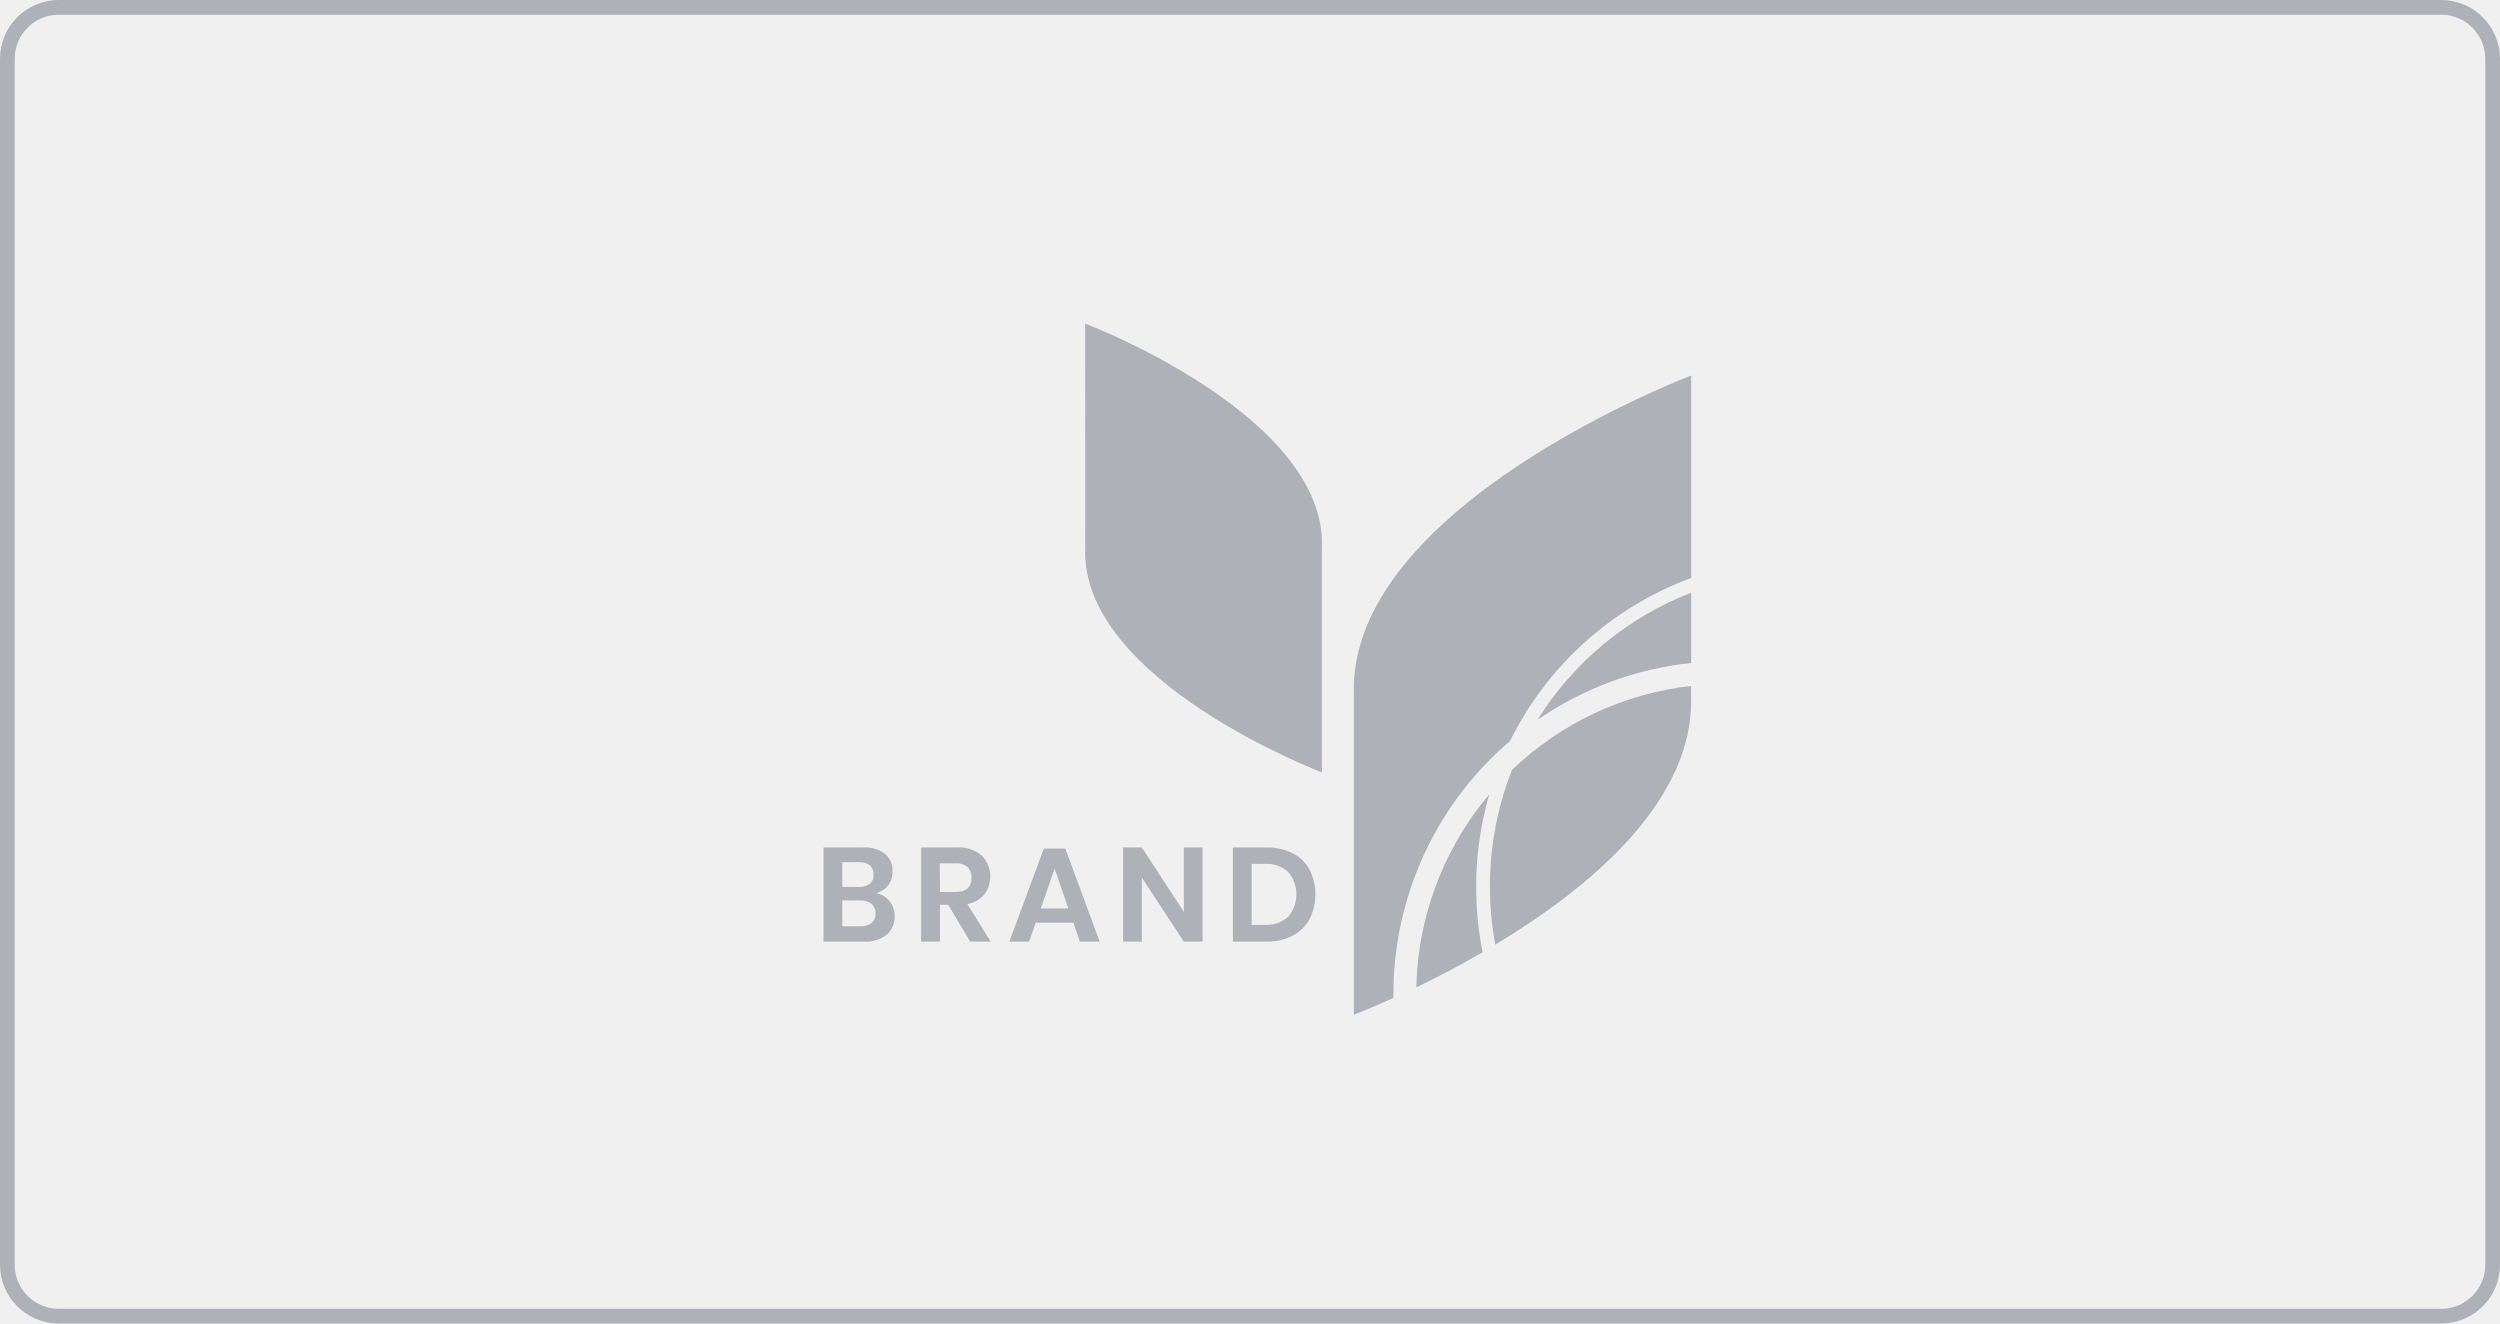
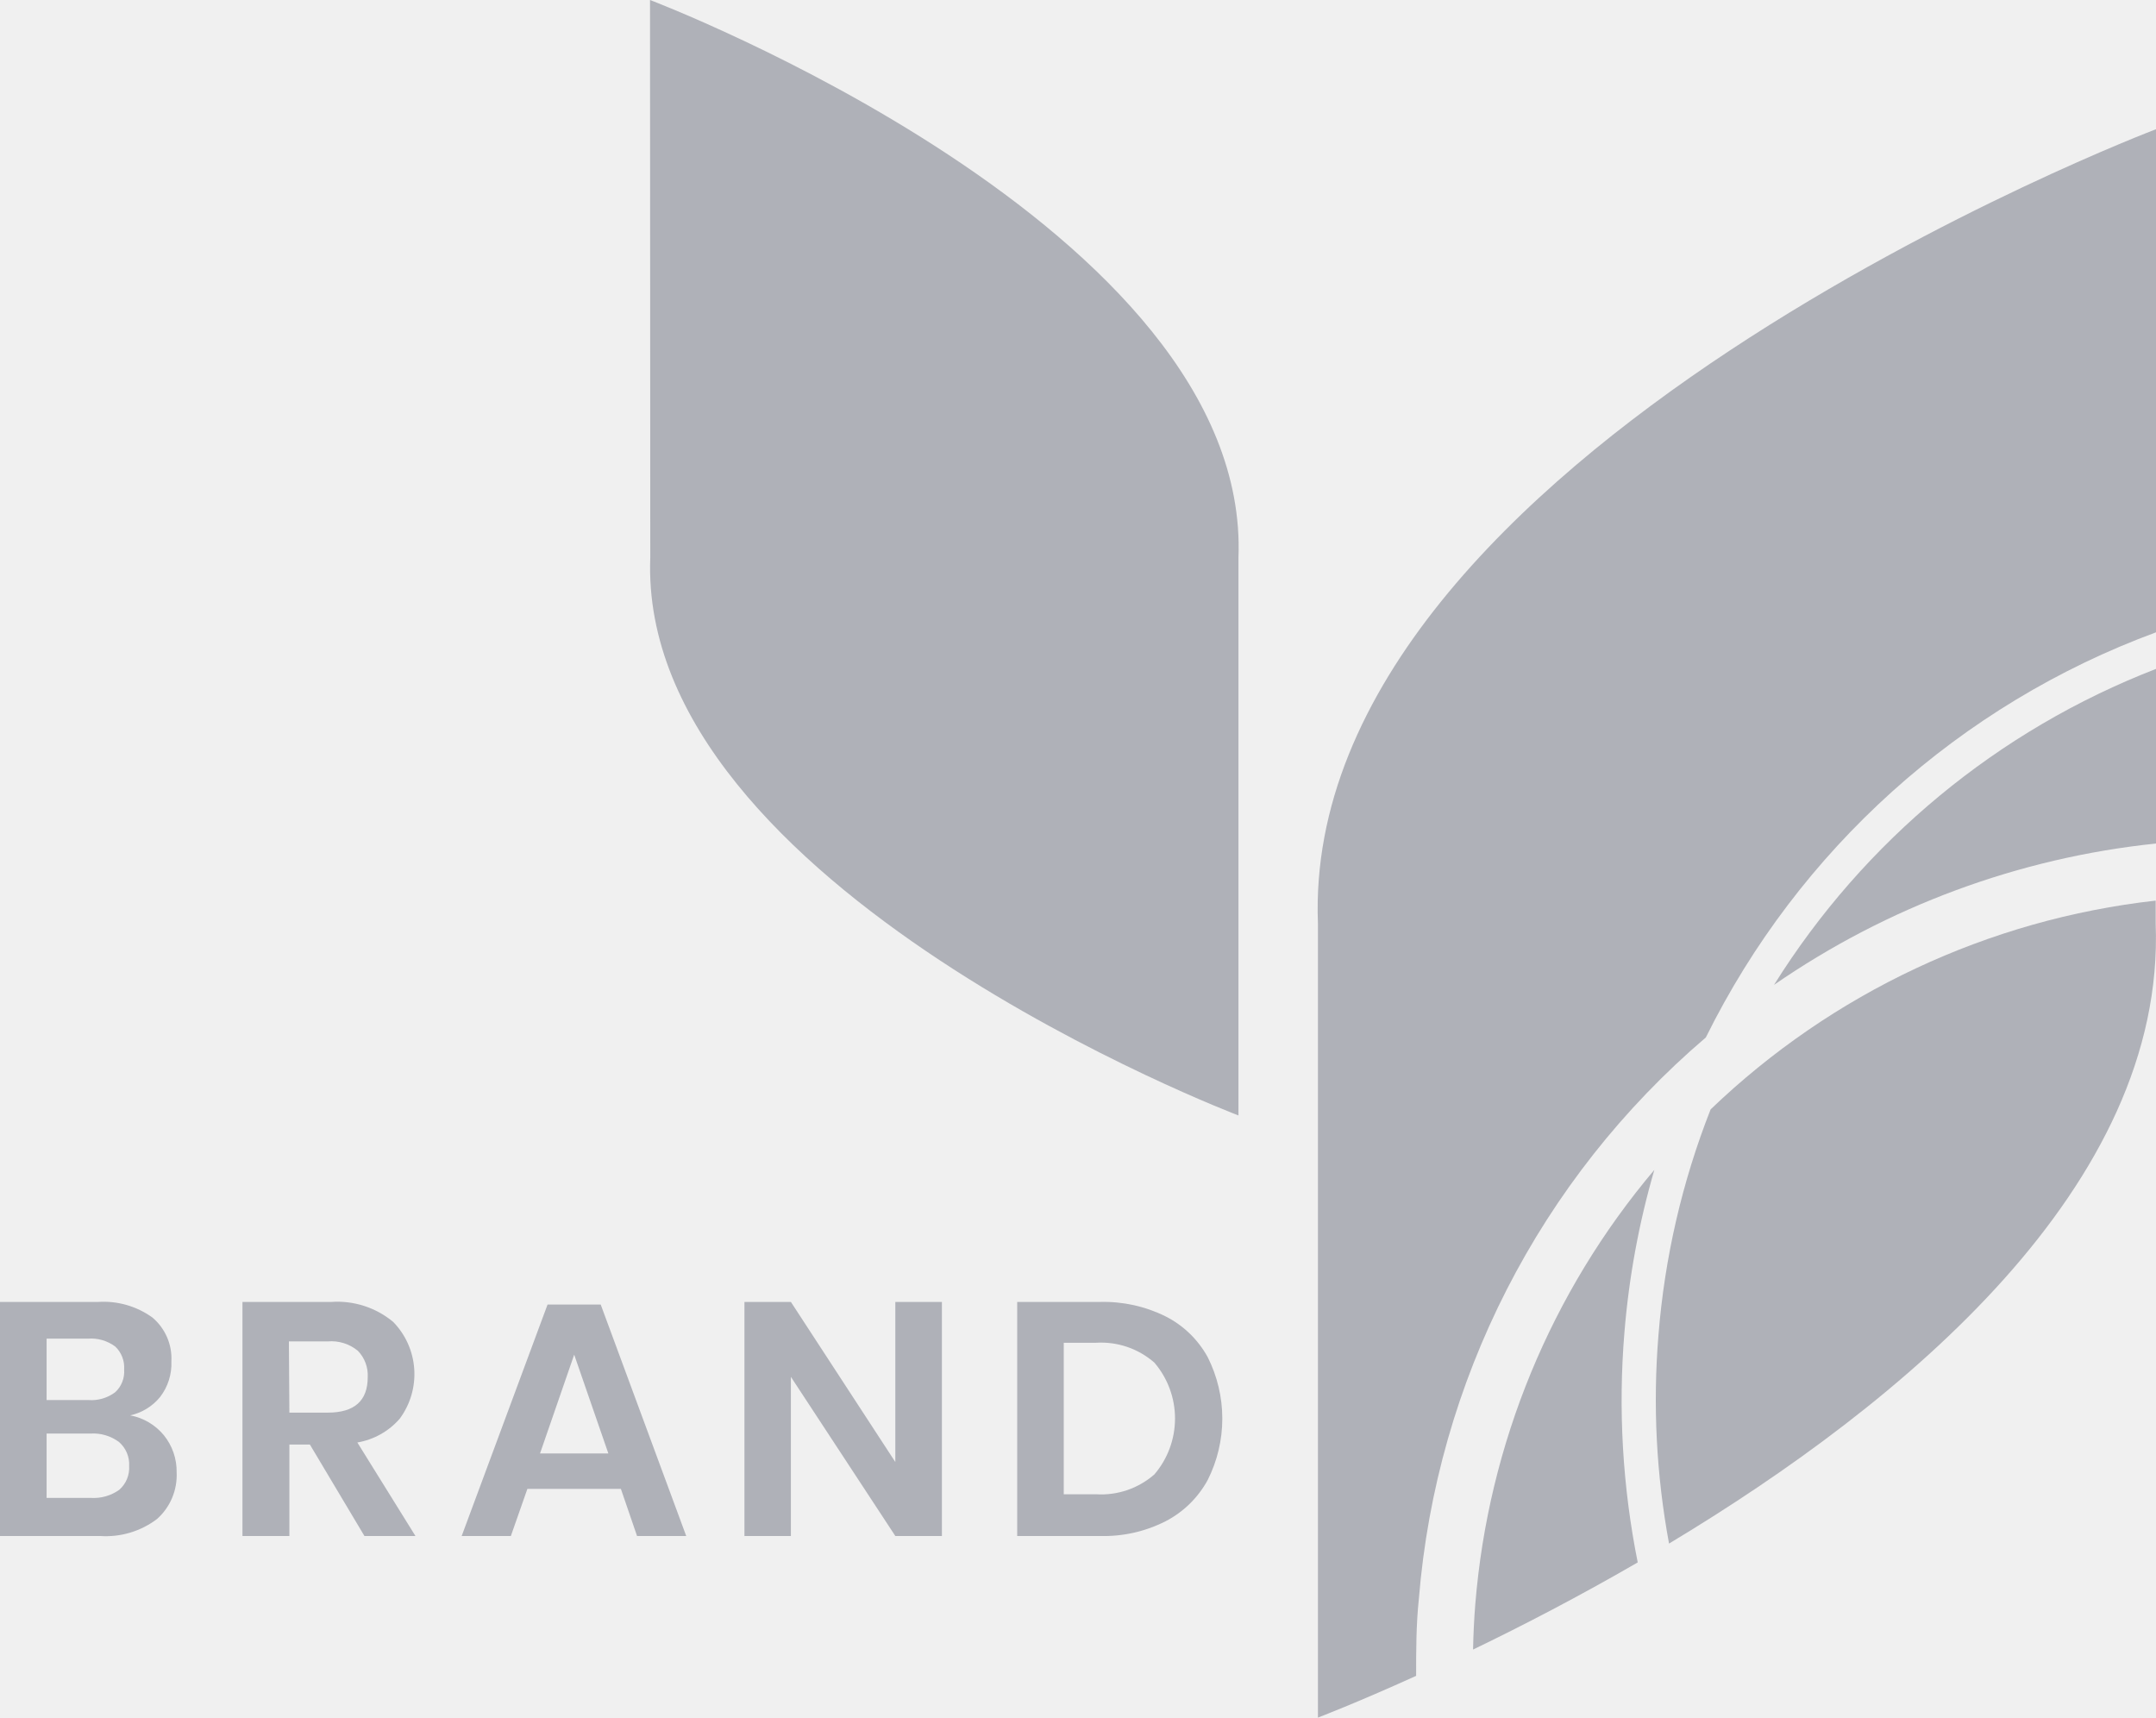
- <svg xmlns="http://www.w3.org/2000/svg" width="170" height="90" viewBox="0 0 170 90" fill="none">
-   <rect x="0.5" y="0.5" width="169" height="89" rx="3.5" stroke="#AFB1B8" />
-   <path d="M60.488 61.278C60.718 61.563 60.84 61.921 60.834 62.288C60.845 62.528 60.803 62.767 60.71 62.988C60.618 63.209 60.477 63.406 60.297 63.565C59.851 63.904 59.298 64.069 58.739 64.031H56V57.626H58.683C59.213 57.591 59.738 57.741 60.17 58.052C60.343 58.197 60.48 58.382 60.571 58.589C60.661 58.797 60.702 59.024 60.69 59.25C60.706 59.603 60.595 59.951 60.379 60.23C60.17 60.484 59.883 60.66 59.562 60.73C59.925 60.797 60.254 60.991 60.488 61.278ZM57.275 60.311H58.422C58.682 60.33 58.941 60.255 59.151 60.098C59.237 60.02 59.304 59.923 59.346 59.814C59.389 59.706 59.406 59.589 59.397 59.472C59.405 59.356 59.387 59.24 59.345 59.132C59.303 59.024 59.238 58.926 59.154 58.846C58.938 58.685 58.671 58.609 58.403 58.631H57.275V60.311ZM59.263 62.767C59.355 62.687 59.427 62.586 59.474 62.474C59.521 62.361 59.542 62.238 59.534 62.116C59.541 61.993 59.52 61.869 59.472 61.755C59.423 61.641 59.35 61.54 59.257 61.459C59.032 61.292 58.756 61.21 58.478 61.228H57.275V62.989H58.493C58.767 63.005 59.039 62.927 59.263 62.767Z" fill="#AFB1B8" />
-   <path d="M65.972 64.031L64.48 61.528H63.919V64.031H62.635V57.626H65.066C65.678 57.583 66.284 57.778 66.758 58.171C67.098 58.518 67.302 58.976 67.336 59.462C67.369 59.948 67.228 60.43 66.939 60.821C66.639 61.166 66.229 61.396 65.779 61.472L67.369 64.031H65.972ZM63.919 60.655H64.969C65.698 60.655 66.063 60.332 66.063 59.685C66.07 59.553 66.05 59.421 66.004 59.297C65.958 59.173 65.887 59.06 65.795 58.965C65.564 58.773 65.268 58.68 64.969 58.706H63.906L63.919 60.655Z" fill="#AFB1B8" />
-   <path d="M72.99 62.742H70.432L69.98 64.031H68.634L70.984 57.698H72.439L74.779 64.031H73.433L72.99 62.742ZM72.648 61.772L71.713 59.069L70.778 61.772H72.648Z" fill="#AFB1B8" />
-   <path d="M81.776 64.031H80.501L77.644 59.676V64.031H76.372V57.626H77.644L80.501 62.007V57.626H81.776V64.031Z" fill="#AFB1B8" />
-   <path d="M89.05 62.498C88.786 62.982 88.385 63.375 87.897 63.628C87.342 63.909 86.726 64.048 86.105 64.031H83.836V57.626H86.105C86.725 57.61 87.34 57.745 87.897 58.021C88.385 58.267 88.787 58.657 89.05 59.138C89.312 59.658 89.449 60.234 89.449 60.818C89.449 61.402 89.312 61.977 89.05 62.498ZM87.591 62.345C87.955 61.919 88.155 61.377 88.155 60.816C88.155 60.255 87.955 59.713 87.591 59.288C87.151 58.902 86.578 58.707 85.996 58.743H85.111V62.889H85.996C86.578 62.926 87.151 62.73 87.591 62.345Z" fill="#AFB1B8" />
-   <path d="M73.789 22C73.789 22 90.24 28.236 89.891 37.26V52.523C89.891 52.523 73.452 46.284 73.795 37.26L73.789 22Z" fill="#AFB1B8" />
-   <path d="M104.547 48.95C107.654 46.803 111.248 45.473 115 45.082V40.304C110.677 41.977 107.01 45.01 104.547 48.95Z" fill="#AFB1B8" />
-   <path d="M102.681 50.389C105.224 45.248 109.633 41.28 115 39.303V25.536C115 25.536 91.571 34.419 92.066 47.269V69C92.066 69 93.11 68.603 94.753 67.858C94.753 67.163 94.753 66.462 94.828 65.758C95.312 59.792 98.137 54.264 102.681 50.389Z" fill="#AFB1B8" />
-   <path d="M100.453 58.462C100.576 56.955 100.85 55.464 101.272 54.012C98.443 57.359 96.73 61.512 96.373 65.887C96.339 66.3 96.32 66.713 96.311 67.138C97.642 66.497 99.191 65.696 100.817 64.754C100.402 62.684 100.279 60.566 100.453 58.462Z" fill="#AFB1B8" />
-   <path d="M101.385 58.54C101.229 60.444 101.326 62.36 101.674 64.238C108.076 60.392 115.268 54.45 114.991 47.269V46.644C110.417 47.157 106.139 49.165 102.812 52.357C102.033 54.336 101.552 56.419 101.385 58.54Z" fill="#AFB1B8" />
+ <svg xmlns="http://www.w3.org/2000/svg" width="59" height="47" viewBox="0 0 59 47" fill="none">
+   <g clip-path="url(#clip0)">
+     <path d="M4.488 39.278C4.717 39.563 4.84 39.921 4.834 40.288C4.845 40.528 4.803 40.767 4.71 40.988C4.618 41.209 4.476 41.406 4.298 41.565C3.851 41.904 3.298 42.069 2.739 42.031H-3.05176e-05V35.626H2.683C3.213 35.591 3.738 35.741 4.17 36.052C4.343 36.197 4.48 36.382 4.571 36.59C4.661 36.797 4.702 37.024 4.69 37.25C4.706 37.603 4.595 37.951 4.379 38.23C4.17 38.484 3.883 38.66 3.562 38.73C3.925 38.797 4.253 38.991 4.488 39.278ZM1.275 38.311H2.421C2.682 38.33 2.941 38.255 3.151 38.098C3.237 38.02 3.304 37.923 3.346 37.814C3.389 37.706 3.406 37.589 3.397 37.472C3.405 37.356 3.387 37.24 3.345 37.132C3.303 37.024 3.238 36.926 3.154 36.847C2.938 36.686 2.671 36.609 2.403 36.631H1.275V38.311ZM3.263 40.767C3.355 40.687 3.427 40.587 3.474 40.474C3.521 40.361 3.542 40.239 3.534 40.116C3.541 39.993 3.52 39.869 3.472 39.755C3.423 39.641 3.35 39.54 3.257 39.459C3.032 39.292 2.756 39.21 2.478 39.228H1.275V40.989H2.493C2.767 41.005 3.039 40.927 3.263 40.767Z" fill="#AFB1B8" />
+     <path d="M9.973 42.031L8.48 39.528H7.919V42.031H6.635V35.626H9.066C9.678 35.583 10.284 35.778 10.758 36.171C11.098 36.518 11.303 36.976 11.336 37.462C11.369 37.948 11.228 38.43 10.939 38.821C10.639 39.166 10.229 39.396 9.779 39.472L11.369 42.031H9.973ZM7.919 38.655H8.969C9.698 38.655 10.063 38.332 10.063 37.685C10.07 37.553 10.05 37.421 10.004 37.297C9.958 37.173 9.887 37.06 9.795 36.965C9.564 36.773 9.268 36.68 8.969 36.706H7.906L7.919 38.655Z" fill="#AFB1B8" />
+     <path d="M16.991 40.742H14.432L13.98 42.031H12.634L14.984 35.698H16.439L18.779 42.031H17.433L16.991 40.742ZM16.648 39.772L15.713 37.069L14.778 39.772H16.648Z" fill="#AFB1B8" />
+     <path d="M25.776 42.031H24.501L21.643 37.676V42.031H20.372V35.626H21.643L24.501 40.007V35.626H25.776V42.031Z" fill="#AFB1B8" />
+     <path d="M33.05 40.498C32.786 40.982 32.385 41.375 31.896 41.628C31.342 41.909 30.726 42.048 30.105 42.031H27.836V35.626H30.105C30.725 35.61 31.34 35.745 31.896 36.021C32.384 36.267 32.786 36.657 33.05 37.138C33.312 37.658 33.449 38.234 33.449 38.818C33.449 39.402 33.312 39.977 33.05 40.498ZM31.591 40.345C31.955 39.919 32.155 39.377 32.155 38.816C32.155 38.255 31.955 37.713 31.591 37.288C31.151 36.902 30.578 36.707 29.995 36.743H29.11V40.889H29.995C30.578 40.926 31.151 40.73 31.591 40.345Z" fill="#AFB1B8" />
+     <path d="M17.788 0C17.788 0 34.24 6.236 33.891 15.26V30.523C33.891 30.523 17.452 24.284 17.795 15.26L17.788 0Z" fill="#AFB1B8" />
+     <path d="M48.547 26.95C51.654 24.803 55.248 23.473 59 23.082V18.304C54.677 19.977 51.01 23.01 48.547 26.95Z" fill="#AFB1B8" />
+     <path d="M46.681 28.389C49.224 23.248 53.633 19.28 59 17.303V3.536C59 3.536 35.571 12.419 36.066 25.27V47C36.066 47 37.11 46.603 38.753 45.858C38.753 45.163 38.753 44.462 38.827 43.758C39.312 37.793 42.137 32.264 46.681 28.389Z" fill="#AFB1B8" />
+     <path d="M44.453 36.462C44.576 34.955 44.85 33.464 45.272 32.012C42.443 35.359 40.73 39.512 40.373 43.887C40.339 44.3 40.32 44.713 40.311 45.138C41.642 44.497 43.19 43.696 44.817 42.754C44.402 40.684 44.279 38.566 44.453 36.462Z" fill="#AFB1B8" />
+     <path d="M45.384 36.54C45.228 38.444 45.326 40.36 45.674 42.238C52.075 38.392 59.268 32.45 58.991 25.27V24.644C54.417 25.157 50.139 27.165 46.812 30.357C46.033 32.336 45.552 34.419 45.384 36.54Z" fill="#AFB1B8" />
+   </g>
+   <defs>
+     <clipPath id="clip0">
+       <rect width="59" height="47" fill="white" />
+     </clipPath>
+   </defs>
</svg>
